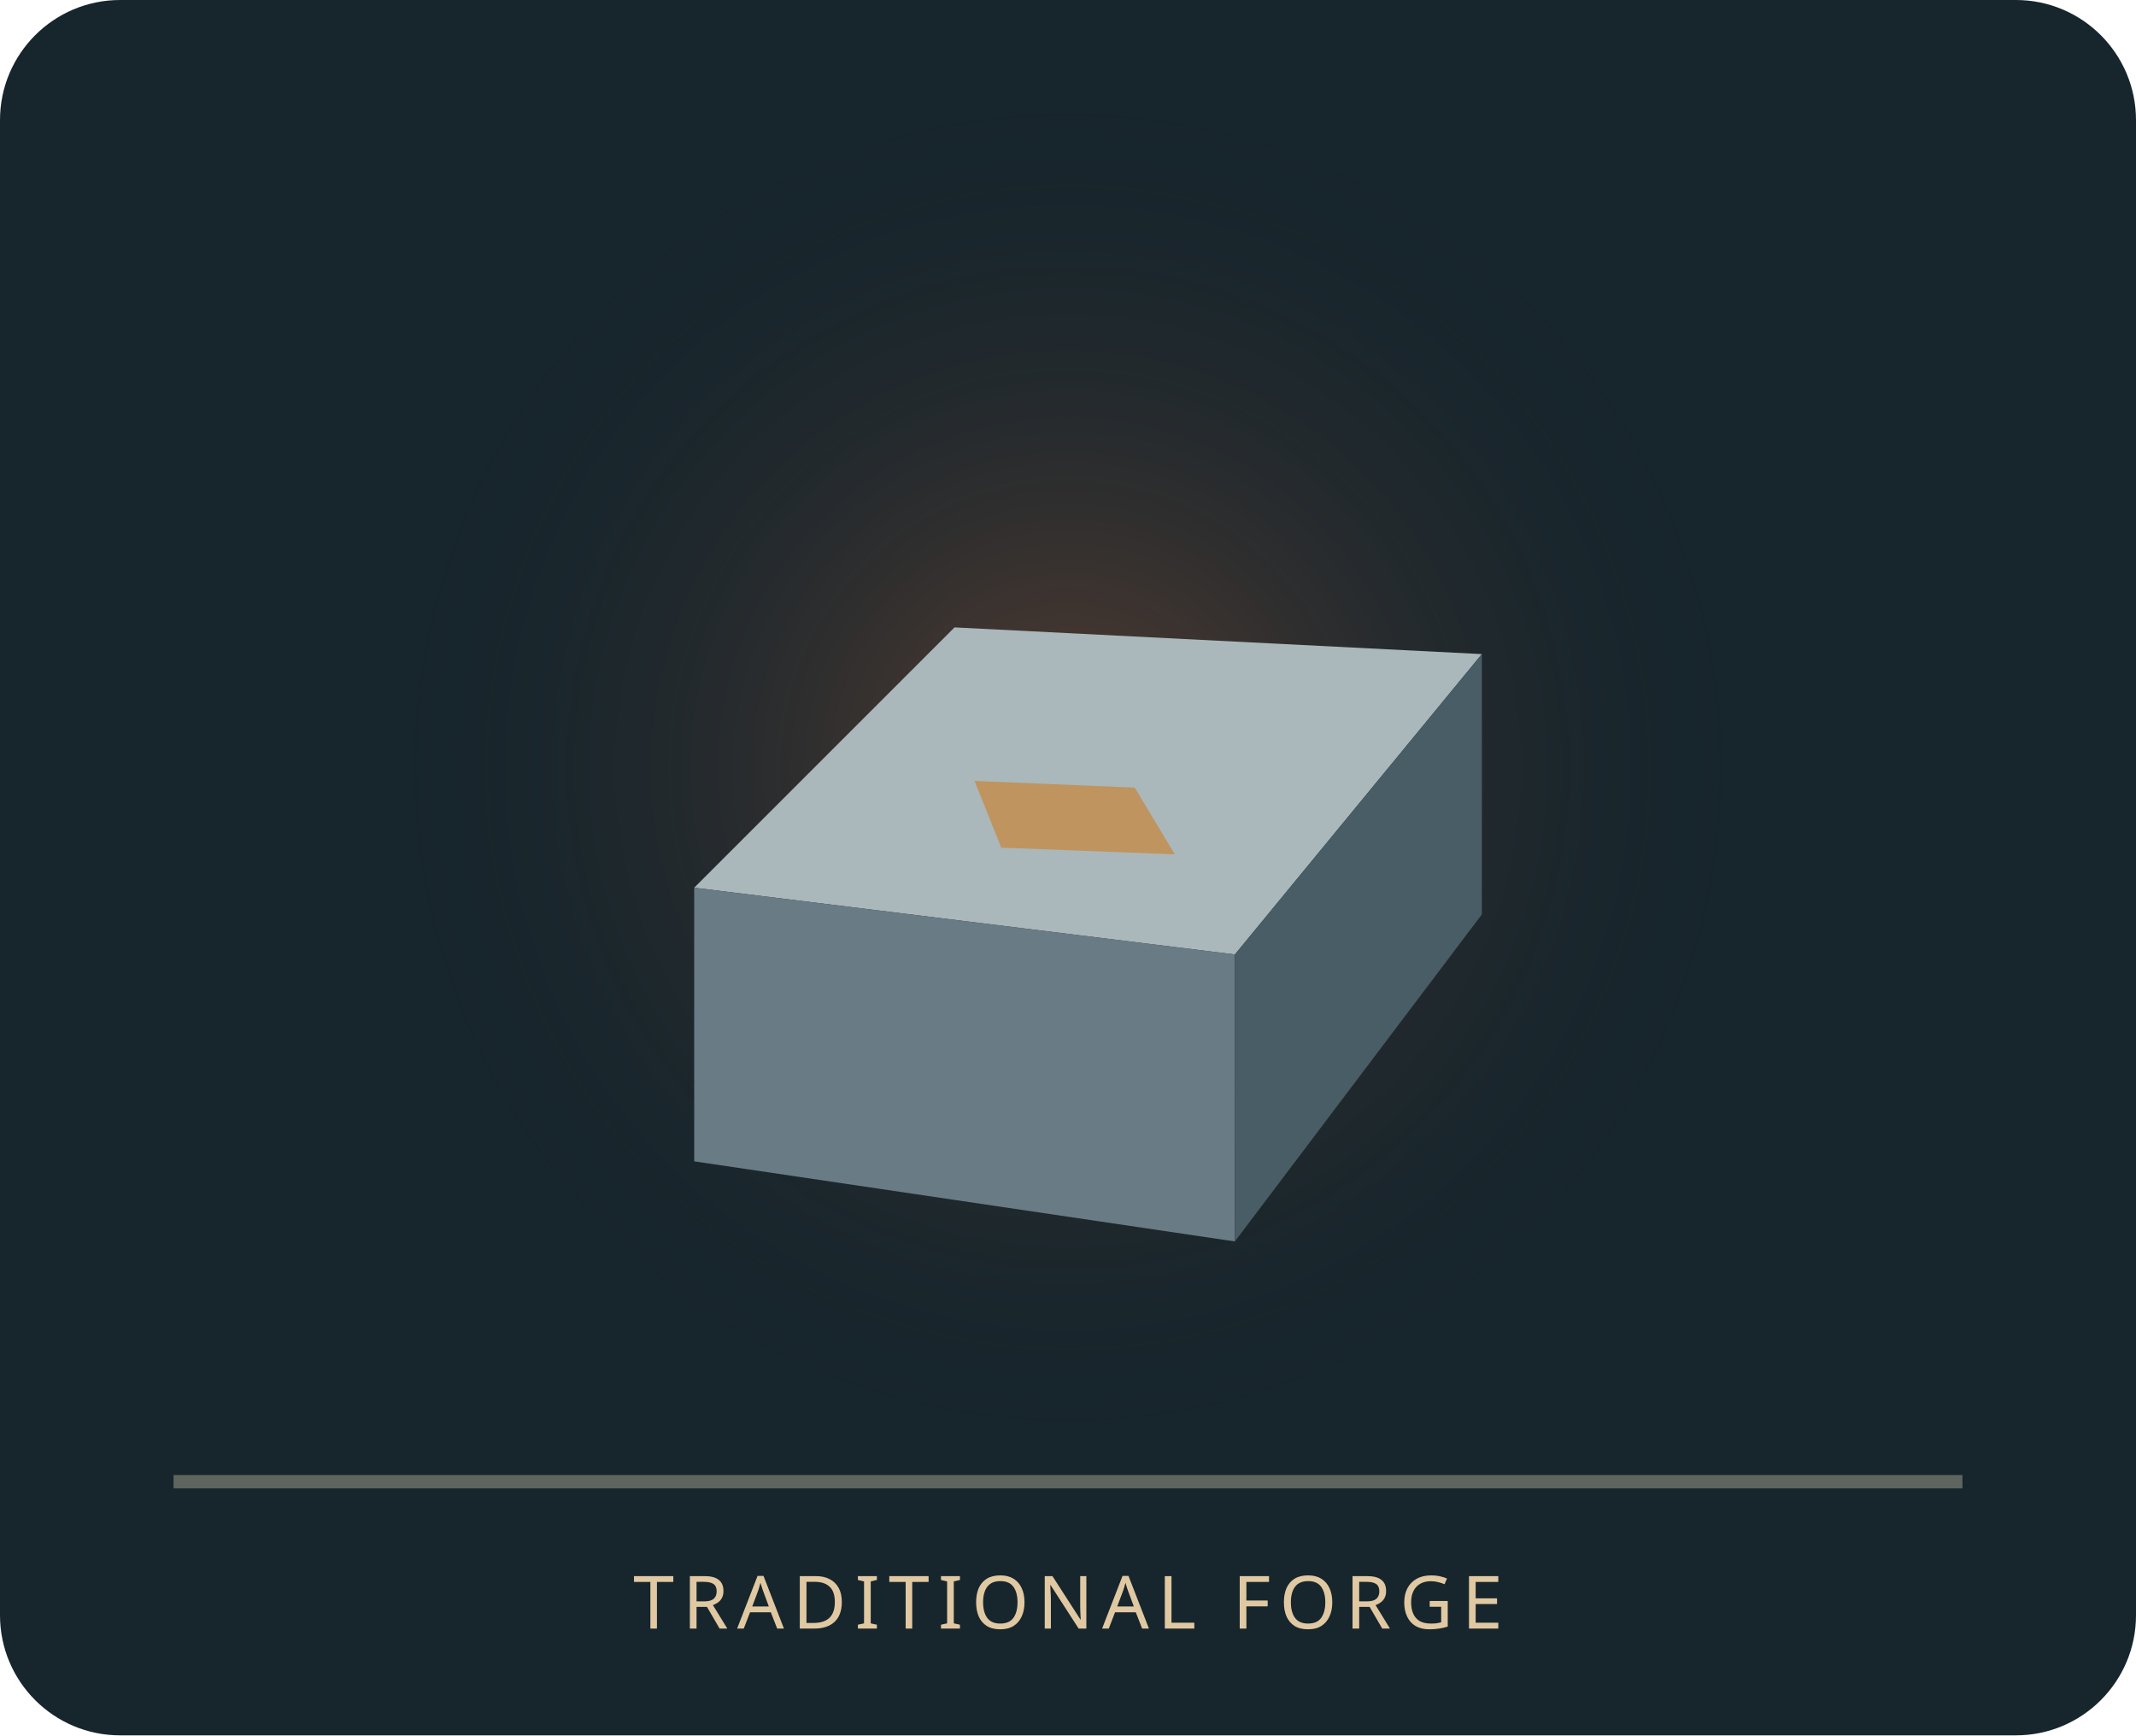
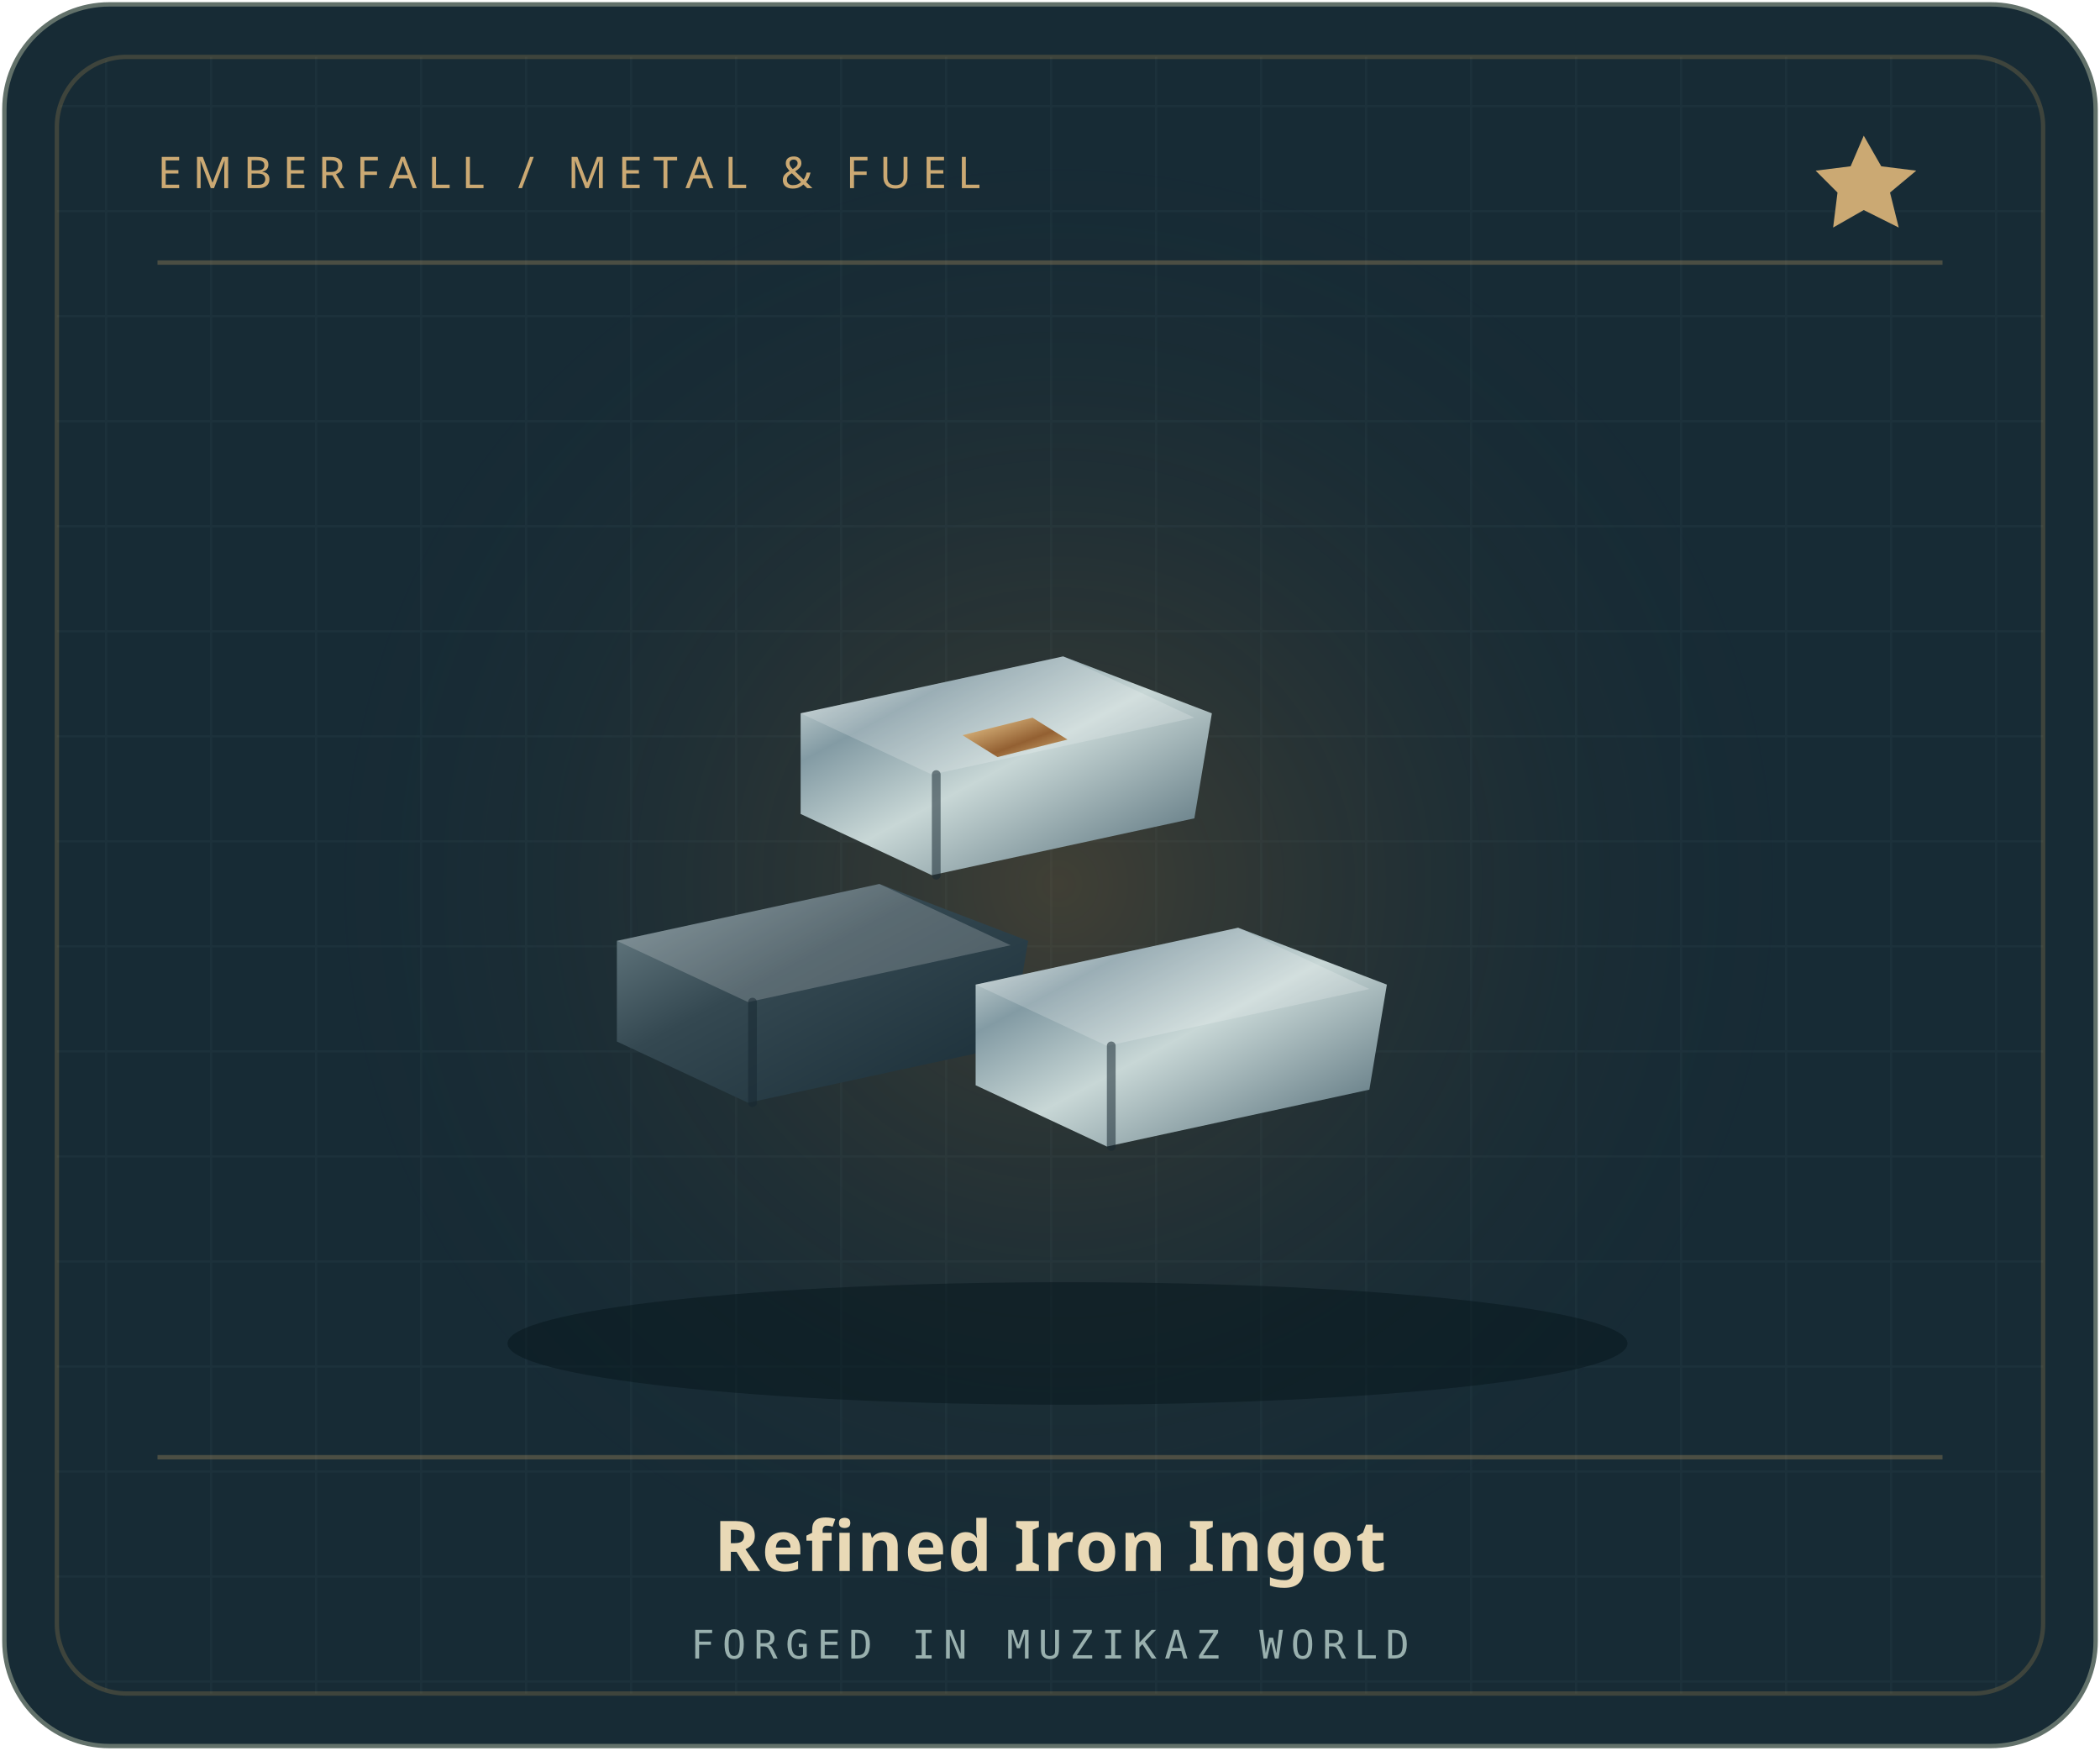
- <svg xmlns="http://www.w3.org/2000/svg" viewBox="0 0 320 260" role="img" aria-labelledby="title desc">
+ <svg xmlns="http://www.w3.org/2000/svg" viewBox="0 0 480 400" width="480" height="400" role="img" aria-labelledby="title desc" data-forge-artwork="forge-iron-ingot" data-artwork-version="metallurgy-v2">
  <defs>
-     <linearGradient id="steel" x2="1" y2="1">
-       <stop stop-color="#c3cdd0" />
-       <stop offset=".5" stop-color="#647782" />
-       <stop offset="1" stop-color="#adbbc0" />
+     <linearGradient id="steel" x1="0" y1="0" x2="1" y2="1">
+       <stop stop-color="#e1e9e6" />
+       <stop offset=".24" stop-color="#839ba4" />
+       <stop offset=".5" stop-color="#c8d7d6" />
+       <stop offset="1" stop-color="#4b6571" />
    </linearGradient>
-     <radialGradient id="glow">
-       <stop stop-color="#9c5838" stop-opacity=".5" />
-       <stop offset="1" stop-color="#17252c" stop-opacity="0" />
+     <linearGradient id="iron" x1="0" y1="0" x2="1" y2="1">
+       <stop stop-color="#70858c" />
+       <stop offset=".4" stop-color="#344851" />
+       <stop offset="1" stop-color="#182c36" />
+     </linearGradient>
+     <linearGradient id="bronze" x1="0" y1="0" x2="1" y2="1">
+       <stop stop-color="#f2d397" />
+       <stop offset=".25" stop-color="#c9a16b" />
+       <stop offset=".6" stop-color="#936032" />
+       <stop offset="1" stop-color="#d9b67a" />
+     </linearGradient>
+     <linearGradient id="wood" x1="0" y1="0" x2="1" y2=".3">
+       <stop stop-color="#b28b59" />
+       <stop offset=".4" stop-color="#785237" />
+       <stop offset=".6" stop-color="#9c714a" />
+       <stop offset="1" stop-color="#553a2c" />
+     </linearGradient>
+     <linearGradient id="leather">
+       <stop stop-color="#ad7950" />
+       <stop offset=".4" stop-color="#624936" />
+       <stop offset="1" stop-color="#3b322b" />
+     </linearGradient>
+     <linearGradient id="brick" x1="0" y1="0" x2="1" y2="1">
+       <stop stop-color="#9d7353" />
+       <stop offset="1" stop-color="#4f4036" />
+     </linearGradient>
+     <linearGradient id="stone">
+       <stop stop-color="#d0c6ac" />
+       <stop offset=".5" stop-color="#8e9288" />
+       <stop offset="1" stop-color="#5d6a6b" />
+     </linearGradient>
+     <linearGradient id="water" x1="0" y1="0" x2="1" y2="1">
+       <stop stop-color="#a0cbd0" />
+       <stop offset=".55" stop-color="#528596" />
+       <stop offset="1" stop-color="#2d5769" />
+     </linearGradient>
+     <linearGradient id="canvas">
+       <stop stop-color="#dfc896" />
+       <stop offset="1" stop-color="#94764f" />
+     </linearGradient>
+     <linearGradient id="fire" x1="0" y1="1" x2="0" y2="0">
+       <stop stop-color="#d64e1f" />
+       <stop offset=".5" stop-color="#ffab47" />
+       <stop offset="1" stop-color="#fff0b0" />
+     </linearGradient>
+     <radialGradient id="aura">
+       <stop stop-color="#bc7c3540" />
+       <stop offset="1" stop-color="#1c2c34" stop-opacity="0" />
    </radialGradient>
+     <pattern id="grid" width="24" height="24" patternUnits="userSpaceOnUse">
+       <path d="M24 0H0v24" fill="none" stroke="#9bb9bb0b" />
+     </pattern>
  </defs>
-   <rect width="320" height="260" rx="18" fill="#17252c" />
-   <circle cx="160" cy="115" r="100" fill="url(#glow)" />
-   <path d="M26 222h268" stroke="#5d655e" stroke-width="2" />
-   <path d="m104 133 39-39 79 4-37 45z" fill="#aab8bc" />
-   <path d="m104 133 81 10v43l-81-12z" fill="#697b85" />
-   <path d="m185 143 37-45v39l-37 49z" fill="#495d67" />
-   <path d="m146 117 24 1 6 10-26-1z" fill="#bf945e" />
-   <text x="160" y="244" text-anchor="middle" font-family="sans-serif" font-size="11" letter-spacing="1.3" fill="#e0c9a2">TRADITIONAL FORGE</text>
+   <rect x="1" y="1" width="478" height="398" rx="24" fill="#172b35" stroke="#62716a" />
+   <rect x="13" y="13" width="454" height="374" rx="16" fill="url(#grid)" stroke="#bf98553b" />
+   <circle cx="242" cy="202" r="169" fill="url(#aura)" />
+   <path d="M36 60h408M36 333h408" stroke="#b4946055" />
+   <text x="36" y="43" font-family="sans-serif" font-size="10" letter-spacing="2.5" fill="#cba973">EMBERFALL / METAL &amp; FUEL</text>
+   <path d="m426 31 4 7 8 1-6 5 2 8-8-4-7 4 1-8-5-5 8-1z" fill="#cba973" />
+   <ellipse cx="244" cy="307" rx="128" ry="14" fill="#07171d" opacity=".55" />
+   <g data-forge-drawing="forge-iron-ingot">
+     <path d="M141 215l60-13 34 13-4 24-60 13-30-14z" fill="url(#iron)" />
+     <path d="M141 215l30 14 60-13-30-14z" fill="#ffffff30" />
+     <path d="M172 229L172 252" fill="none" stroke="#17283288" stroke-width="2" stroke-linecap="round" />
+     <path d="M223 225l60-13 34 13-4 24-60 13-30-14z" fill="url(#steel)" />
+     <path d="M223 225l30 14 60-13-30-14z" fill="#ffffff30" />
+     <path d="M254 239L254 262" fill="none" stroke="#17283288" stroke-width="2" stroke-linecap="round" />
+     <path d="M183 163l60-13 34 13-4 24-60 13-30-14z" fill="url(#steel)" />
+     <path d="M183 163l30 14 60-13-30-14z" fill="#ffffff30" />
+     <path d="M214 177L214 200" fill="none" stroke="#17283288" stroke-width="2" stroke-linecap="round" />
+     <path d="M220 168l16-4 8 5-16 4z" fill="url(#bronze)" />
+   </g>
+   <text x="240" y="359" text-anchor="middle" font-family="sans-serif" font-size="16" font-weight="600" letter-spacing=".4" fill="#e9d9b6">Refined Iron Ingot</text>
+   <text x="240" y="379" text-anchor="middle" font-family="monospace" font-size="9" letter-spacing="1.8" fill="#99b0ae">FORGED IN MUZIKAZ WORLD</text>
</svg>
